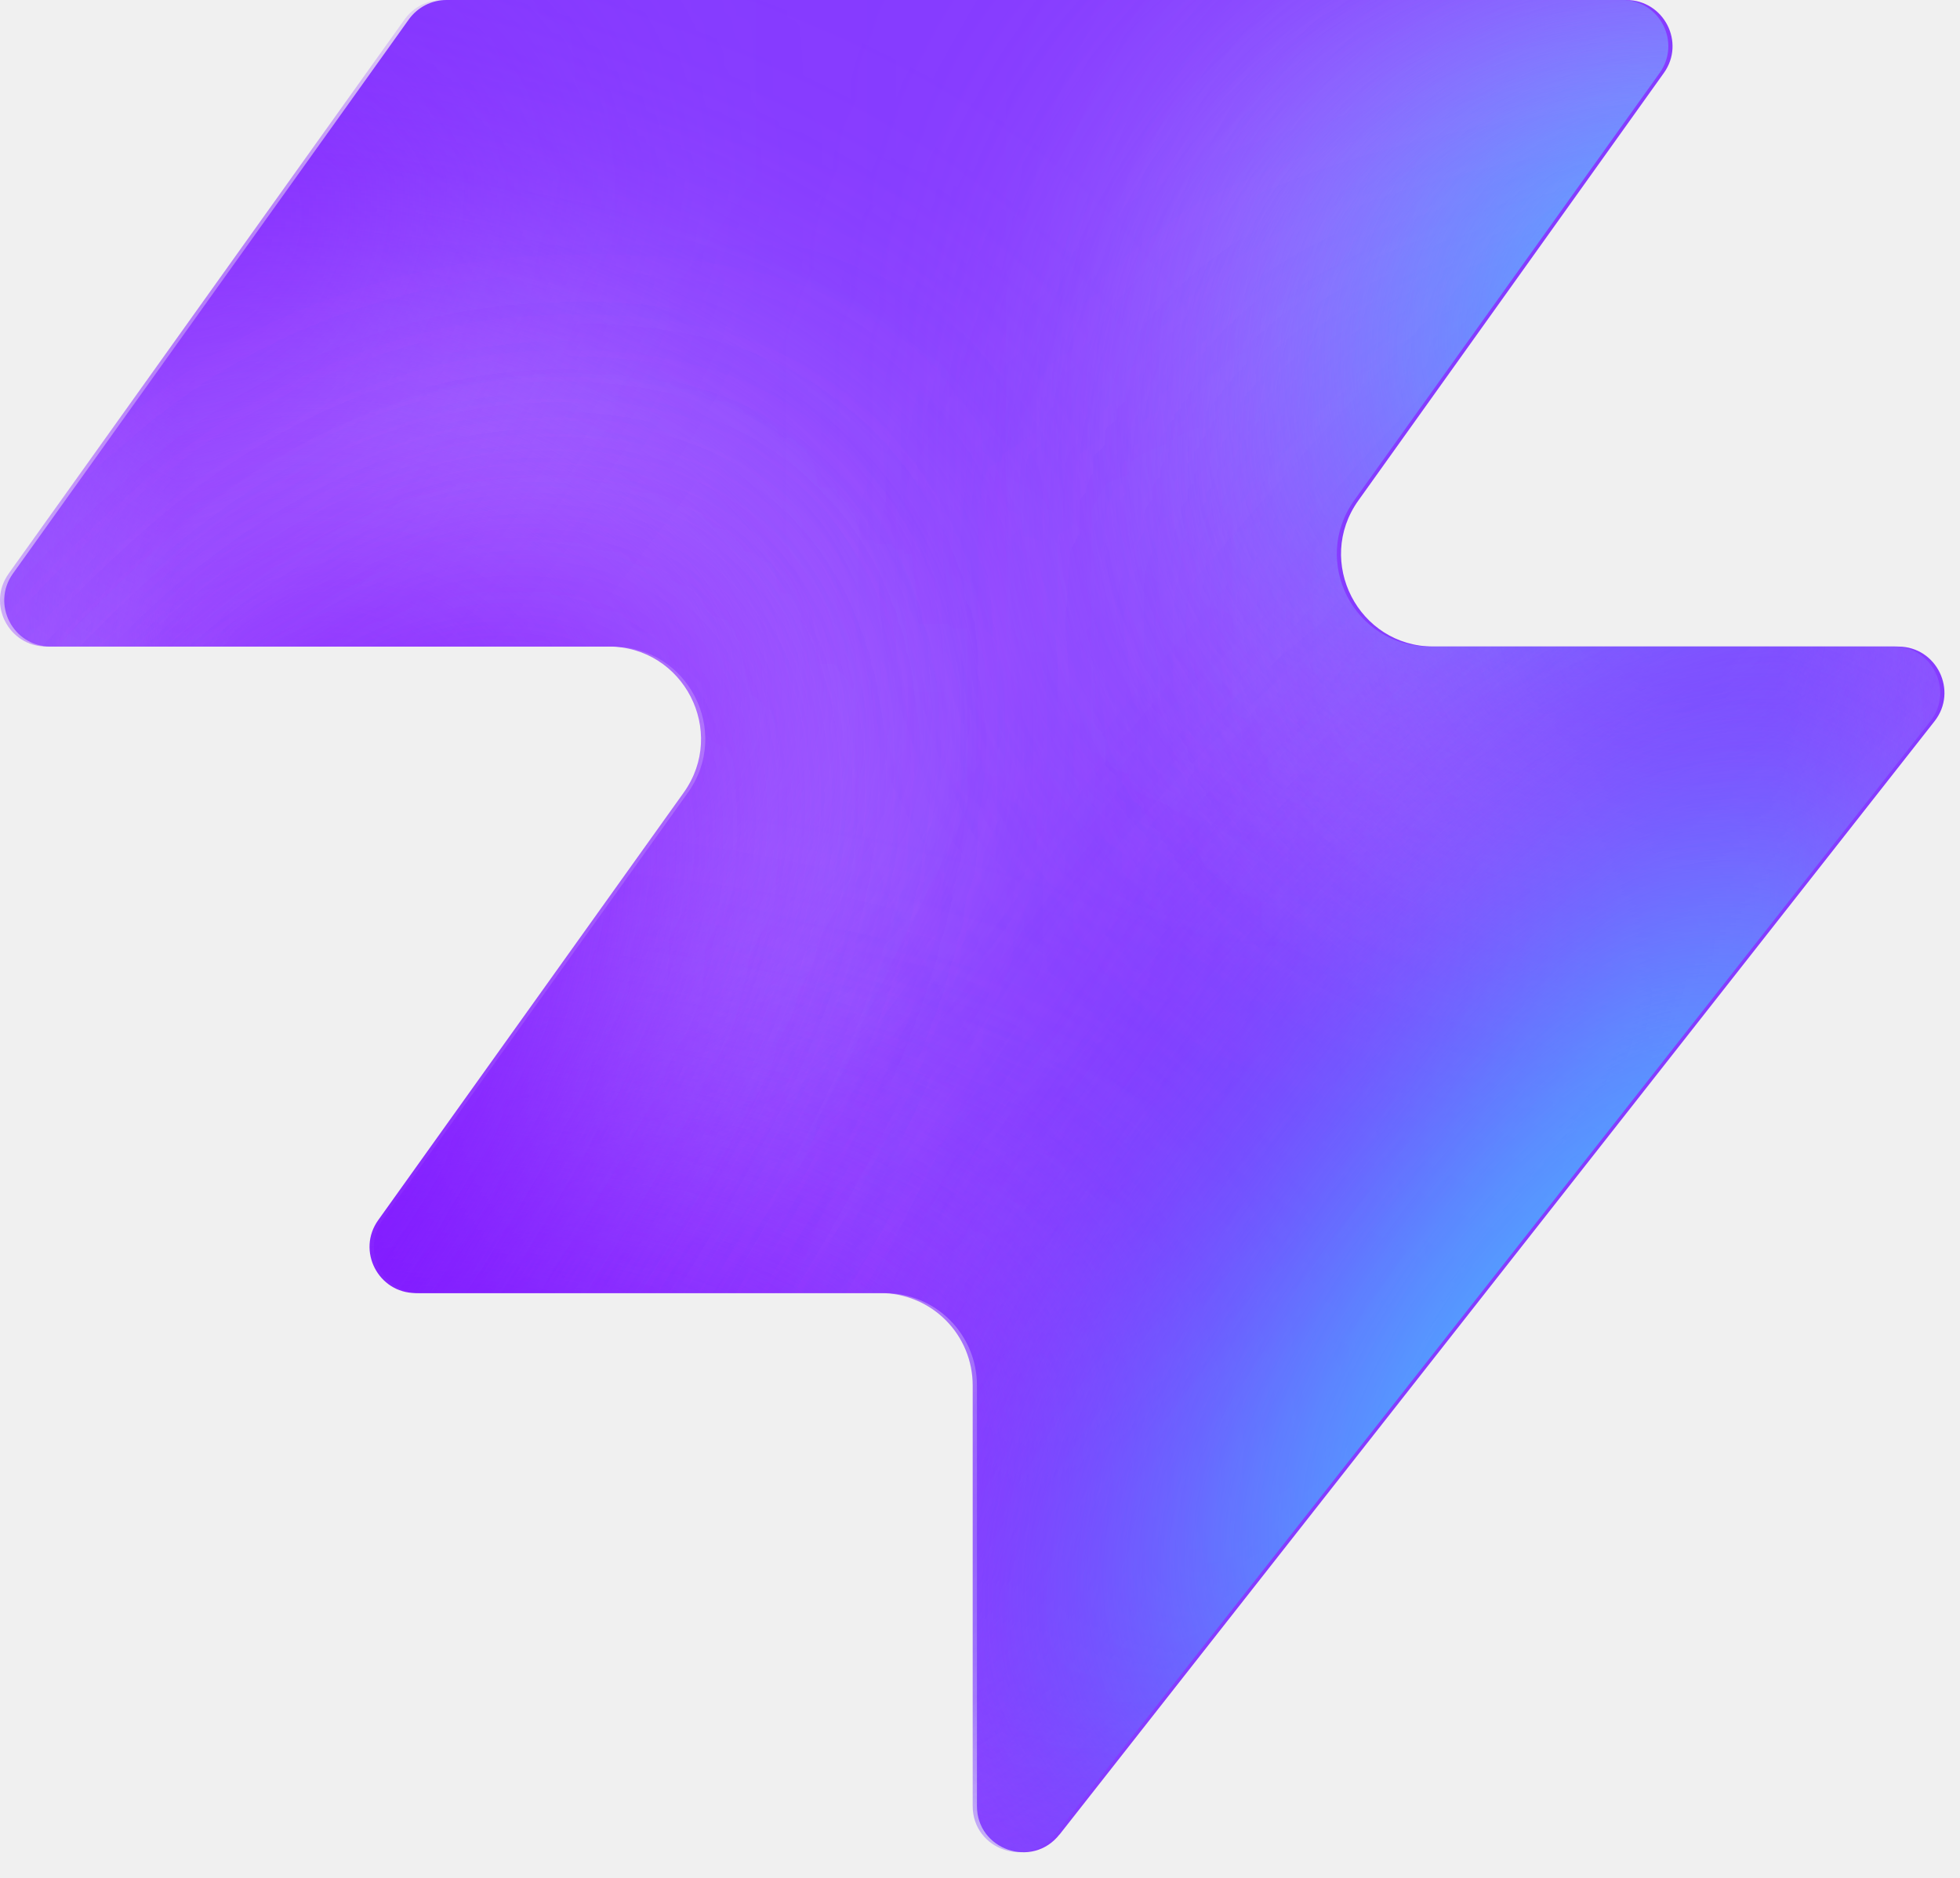
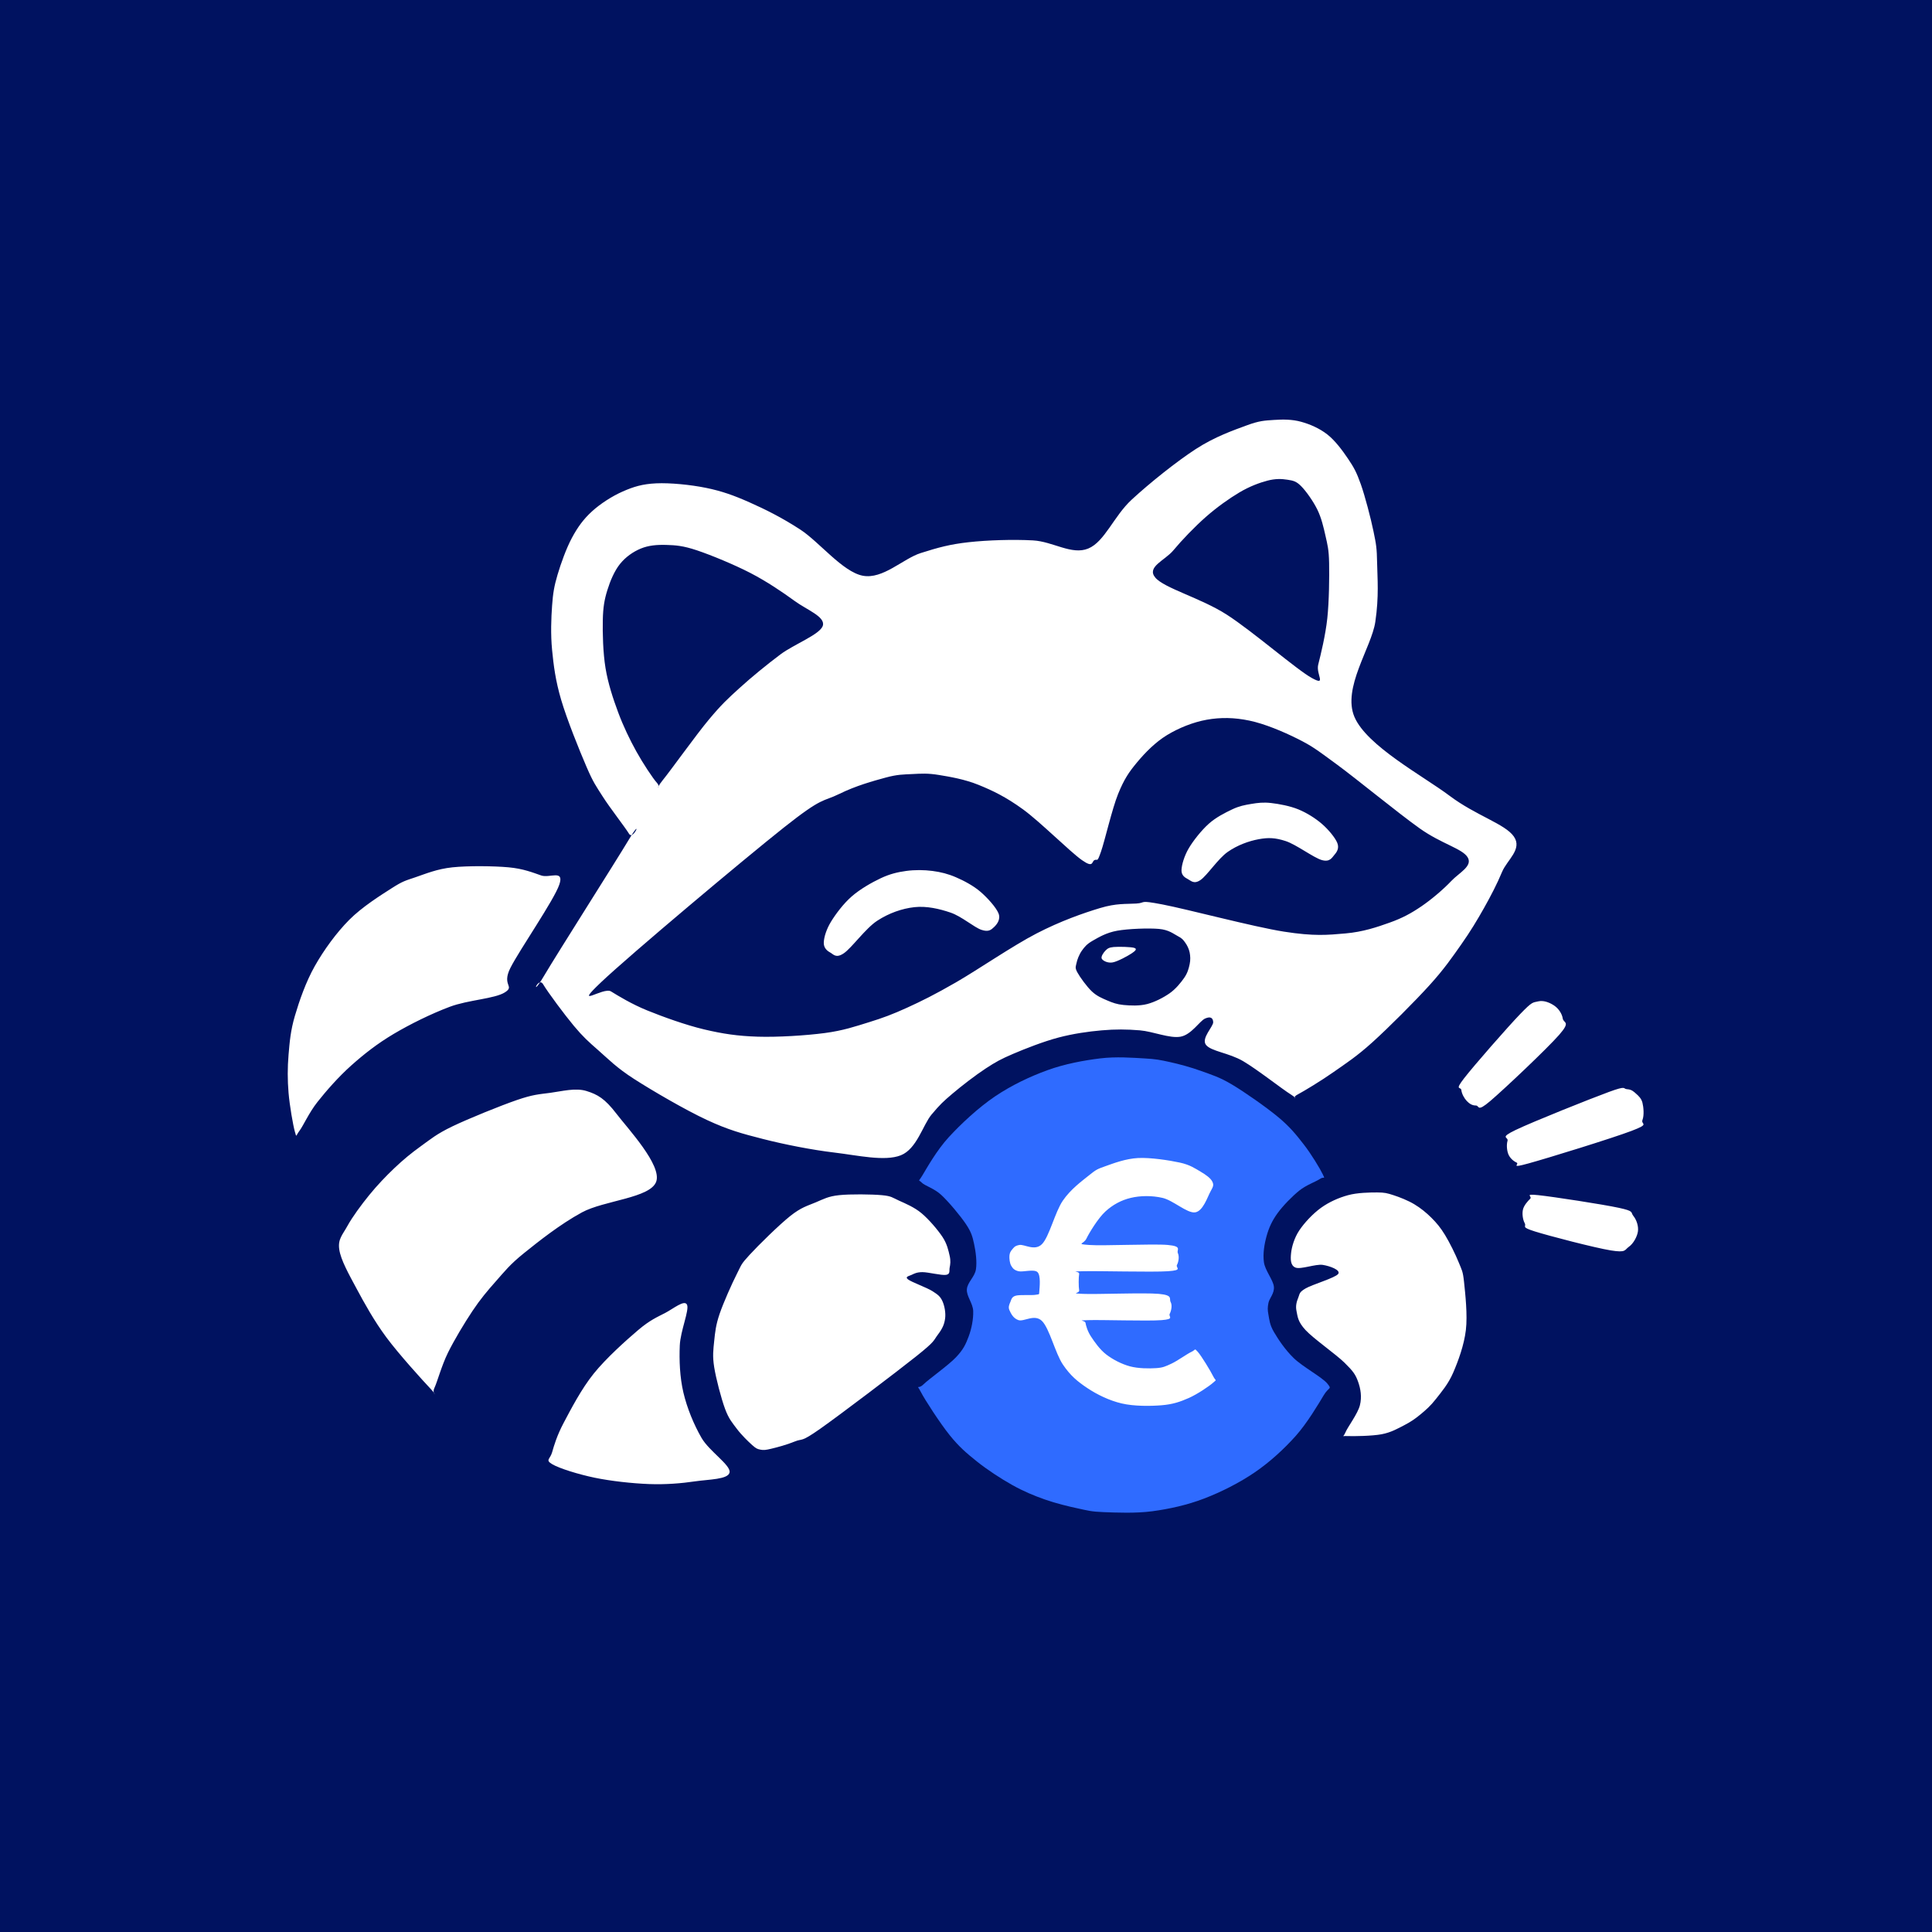
- <svg xmlns="http://www.w3.org/2000/svg" width="48" height="46" fill="none" viewBox="0 0 48 46">
-   <path fill="#863bff" d="M25.946 44.938c-.664.845-2.021.375-2.021-.698V33.937a2.26 2.26 0 0 0-2.262-2.262H10.287c-.92 0-1.456-1.04-.92-1.788l7.48-10.471c1.07-1.497 0-3.578-1.842-3.578H1.237c-.92 0-1.456-1.04-.92-1.788L10.013.474c.214-.297.556-.474.92-.474h28.894c.92 0 1.456 1.04.92 1.788l-7.48 10.471c-1.07 1.498 0 3.579 1.842 3.579h11.377c.943 0 1.473 1.088.89 1.83L25.947 44.94z" style="fill:#863bff;fill:color(display-p3 .525 .23 1);fill-opacity:1" />
-   <mask id="a" width="48" height="46" x="0" y="0" maskUnits="userSpaceOnUse" style="mask-type:alpha">
-     <path fill="#000" d="M25.842 44.938c-.664.844-2.021.375-2.021-.698V33.937a2.26 2.26 0 0 0-2.262-2.262H10.183c-.92 0-1.456-1.04-.92-1.788l7.48-10.471c1.07-1.498 0-3.579-1.842-3.579H1.133c-.92 0-1.456-1.04-.92-1.787L9.91.473c.214-.297.556-.474.92-.474h28.894c.92 0 1.456 1.04.92 1.788l-7.48 10.471c-1.07 1.498 0 3.578 1.842 3.578h11.377c.943 0 1.473 1.088.89 1.832L25.843 44.94z" style="fill:#000;fill-opacity:1" />
-   </mask>
-   <g mask="url(#a)">
-     <g filter="url(#b)">
-       <ellipse cx="5.508" cy="14.704" fill="#ede6ff" rx="5.508" ry="14.704" style="fill:#ede6ff;fill:color(display-p3 .927 .903 1);fill-opacity:1" transform="matrix(.00324 1 1 -.00324 -4.47 31.516)" />
-     </g>
-     <g filter="url(#c)">
-       <ellipse cx="10.399" cy="29.851" fill="#ede6ff" rx="10.399" ry="29.851" style="fill:#ede6ff;fill:color(display-p3 .927 .903 1);fill-opacity:1" transform="matrix(.00324 1 1 -.00324 -39.328 7.883)" />
-     </g>
-     <g filter="url(#d)">
-       <ellipse cx="5.508" cy="30.487" fill="#7e14ff" rx="5.508" ry="30.487" style="fill:#7e14ff;fill:color(display-p3 .492 .077 1);fill-opacity:1" transform="rotate(89.814 -25.913 -14.639)scale(1 -1)" />
-     </g>
-     <g filter="url(#e)">
-       <ellipse cx="5.508" cy="30.599" fill="#7e14ff" rx="5.508" ry="30.599" style="fill:#7e14ff;fill:color(display-p3 .492 .077 1);fill-opacity:1" transform="rotate(89.814 -32.644 -3.334)scale(1 -1)" />
-     </g>
-     <g filter="url(#f)">
-       <ellipse cx="5.508" cy="30.599" fill="#7e14ff" rx="5.508" ry="30.599" style="fill:#7e14ff;fill:color(display-p3 .492 .077 1);fill-opacity:1" transform="matrix(.00324 1 1 -.00324 -34.34 30.47)" />
-     </g>
-     <g filter="url(#g)">
-       <ellipse cx="14.072" cy="22.078" fill="#ede6ff" rx="14.072" ry="22.078" style="fill:#ede6ff;fill:color(display-p3 .927 .903 1);fill-opacity:1" transform="rotate(93.35 24.506 48.493)scale(-1 1)" />
-     </g>
-     <g filter="url(#h)">
-       <ellipse cx="3.47" cy="21.501" fill="#7e14ff" rx="3.47" ry="21.501" style="fill:#7e14ff;fill:color(display-p3 .492 .077 1);fill-opacity:1" transform="rotate(89.009 28.708 47.59)scale(-1 1)" />
-     </g>
-     <g filter="url(#i)">
-       <ellipse cx="3.47" cy="21.501" fill="#7e14ff" rx="3.47" ry="21.501" style="fill:#7e14ff;fill:color(display-p3 .492 .077 1);fill-opacity:1" transform="rotate(89.009 28.708 47.59)scale(-1 1)" />
-     </g>
-     <g filter="url(#j)">
-       <ellipse cx=".387" cy="8.972" fill="#7e14ff" rx="4.407" ry="29.108" style="fill:#7e14ff;fill:color(display-p3 .492 .077 1);fill-opacity:1" transform="rotate(39.51 .387 8.972)" />
-     </g>
-     <g filter="url(#k)">
-       <ellipse cx="47.523" cy="-6.092" fill="#7e14ff" rx="4.407" ry="29.108" style="fill:#7e14ff;fill:color(display-p3 .492 .077 1);fill-opacity:1" transform="rotate(37.892 47.523 -6.092)" />
-     </g>
-     <g filter="url(#l)">
-       <ellipse cx="41.412" cy="6.333" fill="#47bfff" rx="5.971" ry="9.665" style="fill:#47bfff;fill:color(display-p3 .28 .748 1);fill-opacity:1" transform="rotate(37.892 41.412 6.333)" />
-     </g>
-     <g filter="url(#m)">
-       <ellipse cx="-1.879" cy="38.332" fill="#7e14ff" rx="4.407" ry="29.108" style="fill:#7e14ff;fill:color(display-p3 .492 .077 1);fill-opacity:1" transform="rotate(37.892 -1.88 38.332)" />
-     </g>
-     <g filter="url(#n)">
-       <ellipse cx="-1.879" cy="38.332" fill="#7e14ff" rx="4.407" ry="29.108" style="fill:#7e14ff;fill:color(display-p3 .492 .077 1);fill-opacity:1" transform="rotate(37.892 -1.88 38.332)" />
-     </g>
-     <g filter="url(#o)">
-       <ellipse cx="35.651" cy="29.907" fill="#7e14ff" rx="4.407" ry="29.108" style="fill:#7e14ff;fill:color(display-p3 .492 .077 1);fill-opacity:1" transform="rotate(37.892 35.651 29.907)" />
-     </g>
-     <g filter="url(#p)">
-       <ellipse cx="38.418" cy="32.4" fill="#47bfff" rx="5.971" ry="15.297" style="fill:#47bfff;fill:color(display-p3 .28 .748 1);fill-opacity:1" transform="rotate(37.892 38.418 32.4)" />
-     </g>
+ <svg xmlns="http://www.w3.org/2000/svg" viewBox="0 0 1024 1024" width="1024" height="1024">
+   <rect width="1024" height="1024" fill="#001260" />
+   <g transform="translate(-88.5 -75.5) scale(0.48)">
+     <path d="M1399.0,1326.0C1381.2,1328.2 1360.3,1332.0 1341.0,1339.0C1321.7,1346.0 1301.2,1355.7 1283.0,1368.0C1264.8,1380.3 1245.3,1398.5 1232.0,1413.0C1218.7,1427.5 1208.0,1446.7 1203.0,1455.0C1198.0,1463.3 1198.5,1459.3 1202.0,1463.0C1205.5,1466.7 1215.8,1469.3 1224.0,1477.0C1232.2,1484.7 1245.0,1500.0 1251.0,1509.0C1257.0,1518.0 1258.2,1522.7 1260.0,1531.0C1261.8,1539.3 1263.3,1550.7 1262.0,1559.0C1260.7,1567.3 1252.5,1573.3 1252.0,1581.0C1251.5,1588.7 1258.7,1596.3 1259.0,1605.0C1259.3,1613.7 1257.2,1624.5 1254.0,1633.0C1250.8,1641.5 1248.3,1647.2 1240.0,1656.0C1231.7,1664.8 1210.5,1679.7 1204.0,1686.0C1197.5,1692.3 1196.2,1684.7 1201.0,1694.0C1205.8,1703.3 1222.7,1729.2 1233.0,1742.0C1243.3,1754.8 1251.5,1761.8 1263.0,1771.0C1274.5,1780.2 1289.5,1790.0 1302.0,1797.0C1314.5,1804.0 1325.8,1808.7 1338.0,1813.0C1350.2,1817.3 1364.2,1820.7 1375.0,1823.0C1385.8,1825.3 1389.3,1826.5 1403.0,1827.0C1416.7,1827.5 1438.5,1828.5 1457.0,1826.0C1475.5,1823.5 1495.2,1819.2 1514.0,1812.0C1532.8,1804.8 1553.2,1794.5 1570.0,1783.0C1586.8,1771.5 1602.3,1757.2 1615.0,1743.0C1627.7,1728.8 1640.2,1707.7 1646.0,1698.0C1651.8,1688.3 1655.5,1691.8 1650.0,1685.0C1644.5,1678.2 1622.8,1666.5 1613.0,1657.0C1603.2,1647.5 1595.7,1636.0 1591.0,1628.0C1586.3,1620.0 1586.0,1614.3 1585.0,1609.0C1584.0,1603.7 1584.0,1601.2 1585.0,1596.0C1586.0,1590.8 1591.8,1585.5 1591.0,1578.0C1590.2,1570.5 1581.3,1560.3 1580.0,1551.0C1578.7,1541.7 1580.5,1531.0 1583.0,1522.0C1585.5,1513.0 1589.0,1505.3 1595.0,1497.0C1601.0,1488.7 1611.2,1478.3 1619.0,1472.0C1626.8,1465.7 1637.7,1462.0 1642.0,1459.0C1646.3,1456.0 1648.0,1460.3 1645.0,1454.0C1642.0,1447.7 1632.2,1431.5 1624.0,1421.0C1615.8,1410.5 1609.2,1402.0 1596.0,1391.0C1582.8,1380.0 1559.2,1363.5 1545.0,1355.0C1530.8,1346.5 1522.5,1344.2 1511.0,1340.0C1499.5,1335.8 1486.5,1332.3 1476.0,1330.0C1465.5,1327.7 1460.8,1326.7 1448.0,1326.0C1435.2,1325.3 1416.8,1323.8 1399.0,1326.0Z" fill="#2f6bff" />
+     <path d="M943.0,1598.0C940.3,1592.0 928.0,1602.3 919.0,1607.0C910.0,1611.7 902.2,1614.8 889.0,1626.0C875.8,1637.2 853.7,1657.0 840.0,1674.0C826.3,1691.0 814.7,1713.5 807.0,1728.0C799.3,1742.5 796.2,1753.3 794.0,1761.0C791.8,1768.7 786.2,1769.3 794.0,1774.0C801.8,1778.7 823.2,1785.3 841.0,1789.0C858.8,1792.7 882.5,1795.3 901.0,1796.0C919.5,1796.7 937.2,1795.2 952.0,1793.0C966.8,1790.8 988.8,1791.0 990.0,1783.0C991.2,1775.0 967.5,1759.7 959.0,1745.0C950.5,1730.3 943.0,1712.0 939.0,1695.0C935.0,1678.0 934.3,1659.2 935.0,1643.0C935.7,1626.8 945.7,1604.0 943.0,1598.0Z M1866.0,1493.0C1865.0,1497.5 1865.8,1504.0 1868.0,1508.0C1870.2,1512.0 1863.2,1512.0 1879.0,1517.0C1894.8,1522.0 1945.7,1535.2 1963.0,1538.0C1980.3,1540.8 1978.0,1537.5 1983.0,1534.0C1988.0,1530.5 1992.2,1522.7 1993.0,1517.0C1993.8,1511.3 1991.5,1504.3 1988.0,1500.0C1984.5,1495.7 1989.5,1494.8 1972.0,1491.0C1954.5,1487.2 1899.3,1478.7 1883.0,1477.0C1866.7,1475.3 1876.8,1478.3 1874.0,1481.0C1871.2,1483.7 1867.0,1488.5 1866.0,1493.0Z M1202.0,1497.0C1194.0,1490.3 1184.3,1486.3 1177.0,1483.0C1169.7,1479.7 1169.0,1478.0 1158.0,1477.0C1147.0,1476.0 1123.2,1475.7 1111.0,1477.0C1098.8,1478.3 1094.0,1481.2 1085.0,1485.0C1076.0,1488.8 1069.2,1490.3 1057.0,1500.0C1044.8,1509.7 1021.8,1532.3 1012.0,1543.0C1002.2,1553.7 1003.5,1553.2 998.0,1564.0C992.5,1574.8 983.2,1595.7 979.0,1608.0C974.8,1620.3 974.0,1628.2 973.0,1638.0C972.0,1647.8 971.0,1654.5 973.0,1667.0C975.0,1679.5 980.8,1701.7 985.0,1713.0C989.2,1724.3 993.0,1728.3 998.0,1735.0C1003.0,1741.7 1010.7,1749.2 1015.0,1753.0C1019.3,1756.8 1020.5,1757.3 1024.0,1758.0C1027.5,1758.7 1029.7,1758.5 1036.0,1757.0C1042.3,1755.5 1053.0,1752.7 1062.0,1749.0C1071.0,1745.3 1067.7,1750.7 1090.0,1735.0C1112.3,1719.3 1174.3,1672.3 1196.0,1655.0C1217.7,1637.7 1214.7,1638.0 1220.0,1631.0C1225.3,1624.0 1227.2,1619.2 1228.0,1613.0C1228.8,1606.8 1227.3,1599.0 1225.0,1594.0C1222.7,1589.0 1220.3,1587.0 1214.0,1583.0C1207.7,1579.0 1190.8,1573.0 1187.0,1570.0C1183.2,1567.0 1188.3,1566.3 1191.0,1565.0C1193.7,1563.7 1196.7,1562.0 1203.0,1562.0C1209.3,1562.0 1224.0,1565.8 1229.0,1565.0C1234.0,1564.2 1232.3,1560.5 1233.0,1557.0C1233.7,1553.5 1234.3,1549.7 1233.0,1544.0C1231.7,1538.3 1230.2,1530.8 1225.0,1523.0C1219.8,1515.2 1210.0,1503.7 1202.0,1497.0Z M1705.0,1474.0C1696.7,1474.0 1683.3,1474.2 1673.0,1477.0C1662.7,1479.8 1652.0,1484.5 1643.0,1491.0C1634.0,1497.5 1624.5,1507.7 1619.0,1516.0C1613.5,1524.3 1610.7,1534.2 1610.0,1541.0C1609.3,1547.8 1609.2,1554.8 1615.0,1557.0C1620.8,1559.2 1637.2,1552.8 1645.0,1554.0C1652.8,1555.2 1665.2,1559.7 1662.0,1564.0C1658.8,1568.3 1633.3,1575.7 1626.0,1580.0C1618.7,1584.3 1619.7,1585.8 1618.0,1590.0C1616.3,1594.2 1614.7,1599.0 1616.0,1605.0C1617.3,1611.0 1617.2,1616.5 1626.0,1626.0C1634.8,1635.5 1659.3,1652.5 1669.0,1662.0C1678.7,1671.5 1681.2,1675.2 1684.0,1683.0C1686.8,1690.8 1688.3,1699.7 1686.0,1709.0C1683.7,1718.3 1672.3,1733.3 1670.0,1739.0C1667.7,1744.7 1665.3,1742.7 1672.0,1743.0C1678.7,1743.3 1699.5,1743.0 1710.0,1741.0C1720.5,1739.0 1727.8,1734.7 1735.0,1731.0C1742.2,1727.3 1747.2,1723.8 1753.0,1719.0C1758.8,1714.2 1764.0,1709.7 1770.0,1702.0C1776.0,1694.3 1783.5,1685.7 1789.0,1673.0C1794.5,1660.3 1801.0,1642.7 1803.0,1626.0C1805.0,1609.3 1802.3,1585.5 1801.0,1573.0C1799.7,1560.5 1798.5,1559.7 1795.0,1551.0C1791.5,1542.3 1785.0,1529.2 1780.0,1521.0C1775.0,1512.8 1770.7,1507.7 1765.0,1502.0C1759.3,1496.3 1753.0,1491.2 1746.0,1487.0C1739.0,1482.8 1729.8,1479.2 1723.0,1477.0C1716.2,1474.8 1713.3,1474.0 1705.0,1474.0Z M1441.0,1436.0C1427.3,1436.7 1414.0,1441.8 1405.0,1445.0C1396.0,1448.2 1394.8,1448.7 1387.0,1455.0C1379.2,1461.3 1366.7,1470.3 1358.0,1483.0C1349.3,1495.7 1343.0,1522.8 1335.0,1531.0C1327.0,1539.2 1315.5,1531.0 1310.0,1532.0C1304.5,1533.0 1303.8,1535.0 1302.0,1537.0C1300.2,1539.0 1299.2,1541.0 1299.0,1544.0C1298.8,1547.0 1299.3,1552.2 1301.0,1555.0C1302.7,1557.8 1304.2,1559.8 1309.0,1561.0C1313.8,1562.2 1326.2,1558.3 1330.0,1562.0C1333.8,1565.7 1332.3,1578.8 1332.0,1583.0C1331.7,1587.2 1332.3,1586.2 1328.0,1587.0C1323.7,1587.8 1310.7,1586.7 1306.0,1588.0C1301.3,1589.3 1301.2,1592.3 1300.0,1595.0C1298.8,1597.7 1297.5,1600.7 1299.0,1604.0C1300.5,1607.3 1303.0,1613.0 1309.0,1615.0C1315.0,1617.0 1326.8,1607.8 1335.0,1616.0C1343.2,1624.2 1349.7,1651.7 1358.0,1664.0C1366.3,1676.3 1374.2,1682.8 1385.0,1690.0C1395.8,1697.2 1409.3,1703.8 1423.0,1707.0C1436.7,1710.2 1454.7,1710.0 1467.0,1709.0C1479.3,1708.0 1487.5,1705.2 1497.0,1701.0C1506.5,1696.8 1519.5,1688.0 1524.0,1684.0C1528.5,1680.0 1526.8,1682.7 1524.0,1677.0C1521.2,1671.3 1511.0,1654.5 1507.0,1650.0C1503.0,1645.5 1504.8,1647.8 1500.0,1650.0C1495.2,1652.2 1484.5,1660.0 1478.0,1663.0C1471.5,1666.0 1468.7,1667.5 1461.0,1668.0C1453.3,1668.5 1441.2,1668.5 1432.0,1666.0C1422.8,1663.5 1413.2,1658.5 1406.0,1653.0C1398.8,1647.5 1392.8,1638.8 1389.0,1633.0C1385.2,1627.2 1383.5,1621.0 1383.0,1618.0C1382.5,1615.0 1372.0,1615.5 1386.0,1615.0C1400.0,1614.5 1452.0,1616.2 1467.0,1615.0C1482.0,1613.8 1474.3,1611.3 1476.0,1608.0C1477.7,1604.7 1479.0,1598.7 1477.0,1595.0C1475.0,1591.3 1480.2,1587.5 1464.0,1586.0C1447.8,1584.5 1394.7,1586.7 1380.0,1586.0C1365.3,1585.3 1376.7,1585.7 1376.0,1582.0C1375.3,1578.3 1375.3,1567.5 1376.0,1564.0C1376.7,1560.5 1363.7,1561.5 1380.0,1561.0C1396.3,1560.5 1456.7,1562.2 1474.0,1561.0C1491.3,1559.8 1482.2,1557.3 1484.0,1554.0C1485.8,1550.7 1486.7,1544.7 1485.0,1541.0C1483.3,1537.3 1490.3,1533.5 1474.0,1532.0C1457.7,1530.5 1402.0,1533.2 1387.0,1532.0C1372.0,1530.8 1381.0,1531.2 1384.0,1525.0C1387.0,1518.8 1396.8,1502.5 1405.0,1495.0C1413.2,1487.5 1422.5,1482.5 1433.0,1480.0C1443.5,1477.5 1456.2,1477.3 1468.0,1480.0C1479.8,1482.7 1495.2,1497.2 1504.0,1496.0C1512.8,1494.8 1517.8,1478.7 1521.0,1473.0C1524.2,1467.3 1524.8,1465.7 1523.0,1462.0C1521.2,1458.3 1516.0,1454.5 1510.0,1451.0C1504.0,1447.5 1498.5,1443.5 1487.0,1441.0C1475.5,1438.5 1454.7,1435.3 1441.0,1436.0Z M832.0,1362.0C819.8,1358.2 804.8,1362.3 792.0,1364.0C779.2,1365.7 773.0,1365.8 755.0,1372.0C737.0,1378.2 701.7,1392.5 684.0,1401.0C666.3,1409.5 659.7,1415.3 649.0,1423.0C638.3,1430.7 629.5,1438.0 620.0,1447.0C610.5,1456.0 600.7,1466.3 592.0,1477.0C583.3,1487.7 573.5,1501.0 568.0,1511.0C562.5,1521.0 557.3,1525.5 559.0,1537.0C560.7,1548.5 569.3,1563.8 578.0,1580.0C586.7,1596.2 597.3,1615.5 611.0,1634.0C624.7,1652.5 651.2,1681.7 660.0,1691.0C668.8,1700.3 660.8,1696.7 664.0,1690.0C667.2,1683.3 672.0,1665.2 679.0,1651.0C686.0,1636.8 697.2,1618.2 706.0,1605.0C714.8,1591.8 722.5,1582.7 732.0,1572.0C741.5,1561.3 747.2,1553.7 763.0,1541.0C778.8,1528.3 802.7,1509.2 827.0,1496.0C851.3,1482.8 902.7,1480.2 909.0,1462.0C915.3,1443.8 877.8,1403.7 865.0,1387.0C852.2,1370.3 844.2,1365.8 832.0,1362.0Z M1998.0,1375.0C1996.8,1370.2 1993.8,1367.5 1991.0,1365.0C1988.2,1362.5 1986.0,1360.3 1981.0,1360.0C1976.0,1359.7 1981.5,1355.5 1961.0,1363.0C1940.5,1370.5 1876.7,1396.0 1858.0,1405.0C1839.3,1414.0 1850.3,1412.5 1849.0,1417.0C1847.7,1421.5 1848.3,1428.0 1850.0,1432.0C1851.7,1436.0 1855.3,1439.3 1859.0,1441.0C1862.7,1442.7 1850.8,1447.8 1872.0,1442.0C1893.2,1436.2 1965.0,1414.0 1986.0,1406.0C2007.0,1398.0 1996.0,1399.2 1998.0,1394.0C2000.0,1388.8 1999.2,1379.8 1998.0,1375.0Z M1901.0,1268.0C1896.5,1264.8 1889.3,1261.5 1883.0,1263.0C1876.7,1264.5 1876.7,1262.8 1863.0,1277.0C1849.3,1291.2 1811.8,1334.0 1801.0,1348.0C1790.2,1362.0 1797.5,1356.8 1798.0,1361.0C1798.5,1365.2 1801.3,1370.2 1804.0,1373.0C1806.7,1375.8 1809.7,1378.0 1814.0,1378.0C1818.3,1378.0 1814.7,1386.0 1830.0,1373.0C1845.3,1360.0 1892.7,1315.2 1906.0,1300.0C1919.3,1284.8 1910.8,1287.3 1910.0,1282.0C1909.2,1276.7 1905.5,1271.2 1901.0,1268.0Z M1437.0,1204.0C1433.7,1202.8 1419.3,1202.5 1414.0,1203.0C1408.7,1203.5 1407.2,1204.8 1405.0,1207.0C1402.8,1209.2 1399.7,1213.8 1401.0,1216.0C1402.3,1218.2 1407.5,1221.0 1413.0,1220.0C1418.5,1219.0 1430.0,1212.7 1434.0,1210.0C1438.0,1207.3 1440.3,1205.2 1437.0,1204.0Z M1287.0,1166.0C1284.5,1159.5 1274.8,1148.7 1267.0,1142.0C1259.2,1135.3 1248.8,1129.8 1240.0,1126.0C1231.2,1122.2 1223.2,1120.2 1214.0,1119.0C1204.8,1117.8 1194.5,1117.7 1185.0,1119.0C1175.5,1120.3 1167.0,1122.3 1157.0,1127.0C1147.0,1131.7 1134.2,1139.0 1125.0,1147.0C1115.8,1155.0 1107.2,1166.5 1102.0,1175.0C1096.8,1183.5 1094.2,1192.3 1094.0,1198.0C1093.8,1203.7 1097.3,1207.0 1101.0,1209.0C1104.7,1211.0 1107.3,1215.8 1116.0,1210.0C1124.7,1204.2 1140.0,1182.5 1153.0,1174.0C1166.0,1165.5 1180.5,1160.5 1194.0,1159.0C1207.5,1157.5 1221.7,1160.8 1234.0,1165.0C1246.3,1169.2 1260.0,1181.3 1268.0,1184.0C1276.0,1186.7 1278.8,1184.0 1282.0,1181.0C1285.2,1178.0 1289.5,1172.5 1287.0,1166.0Z M802.0,1134.0C807.7,1117.0 791.3,1127.2 782.0,1124.0C772.7,1120.8 762.3,1116.5 746.0,1115.0C729.7,1113.5 701.2,1113.2 684.0,1115.0C666.8,1116.8 654.2,1122.2 643.0,1126.0C631.8,1129.8 629.2,1130.2 617.0,1138.0C604.8,1145.8 584.2,1158.7 570.0,1173.0C555.8,1187.3 542.0,1206.3 532.0,1224.0C522.0,1241.7 514.8,1262.7 510.0,1279.0C505.2,1295.3 504.2,1307.8 503.0,1322.0C501.8,1336.2 501.8,1349.8 503.0,1364.0C504.2,1378.2 508.0,1400.0 510.0,1407.0C512.0,1414.0 510.8,1411.5 515.0,1406.0C519.2,1400.5 525.5,1386.0 535.0,1374.0C544.5,1362.0 558.0,1346.5 572.0,1334.0C586.0,1321.5 600.8,1309.8 619.0,1299.0C637.2,1288.2 660.5,1276.7 681.0,1269.0C701.5,1261.3 730.8,1260.2 742.0,1253.0C753.2,1245.8 738.0,1245.8 748.0,1226.0C758.0,1206.2 796.3,1151.0 802.0,1134.0Z M1661.0,1088.0C1658.7,1082.3 1651.2,1073.2 1644.0,1067.0C1636.8,1060.8 1627.3,1054.8 1618.0,1051.0C1608.7,1047.2 1596.7,1045.0 1588.0,1044.0C1579.3,1043.0 1573.2,1043.8 1566.0,1045.0C1558.8,1046.2 1552.8,1047.3 1545.0,1051.0C1537.2,1054.7 1527.0,1059.8 1519.0,1067.0C1511.0,1074.2 1502.0,1085.5 1497.0,1094.0C1492.0,1102.5 1489.2,1112.3 1489.0,1118.0C1488.8,1123.7 1492.5,1126.2 1496.0,1128.0C1499.5,1129.8 1502.7,1134.0 1510.0,1129.0C1517.3,1124.0 1529.3,1105.5 1540.0,1098.0C1550.7,1090.5 1563.3,1086.0 1574.0,1084.0C1584.7,1082.0 1592.3,1082.2 1604.0,1086.0C1615.7,1089.8 1635.0,1104.5 1644.0,1107.0C1653.0,1109.5 1655.2,1104.2 1658.0,1101.0C1660.8,1097.8 1663.3,1093.7 1661.0,1088.0Z M1856.0,1081.0C1846.3,1067.0 1814.3,1058.0 1785.0,1036.0C1755.7,1014.0 1693.7,981.0 1680.0,949.0C1666.3,917.0 1698.8,872.3 1703.0,844.0C1707.2,815.7 1705.3,795.7 1705.0,779.0C1704.7,762.3 1704.0,758.5 1701.0,744.0C1698.0,729.5 1691.7,705.3 1687.0,692.0C1682.3,678.7 1679.2,673.2 1673.0,664.0C1666.8,654.8 1658.7,643.8 1650.0,637.0C1641.3,630.2 1630.8,625.7 1621.0,623.0C1611.2,620.3 1601.0,620.3 1591.0,621.0C1581.0,621.7 1575.3,621.7 1561.0,627.0C1546.7,632.3 1526.2,639.3 1505.0,653.0C1483.8,666.7 1453.8,690.7 1434.0,709.0C1414.2,727.3 1404.2,755.5 1386.0,763.0C1367.8,770.5 1347.0,755.2 1325.0,754.0C1303.0,752.8 1274.7,753.7 1254.0,756.0C1233.3,758.3 1220.5,761.8 1201.0,768.0C1181.5,774.2 1159.2,797.3 1137.0,793.0C1114.8,788.7 1088.8,755.5 1068.0,742.0C1047.2,728.5 1029.3,719.7 1012.0,712.0C994.7,704.3 981.2,699.5 964.0,696.0C946.8,692.5 924.3,690.3 909.0,691.0C893.7,691.7 883.8,694.8 872.0,700.0C860.2,705.2 847.3,713.5 838.0,722.0C828.7,730.5 822.3,739.3 816.0,751.0C809.7,762.7 803.7,779.5 800.0,792.0C796.3,804.5 795.0,812.2 794.0,826.0C793.0,839.8 792.3,857.7 794.0,875.0C795.7,892.3 797.7,908.5 804.0,930.0C810.3,951.5 824.3,986.2 832.0,1004.0C839.7,1021.8 842.2,1024.7 850.0,1037.0C857.8,1049.3 874.2,1070.2 879.0,1078.0C883.8,1085.8 894.7,1057.8 879.0,1084.0C863.3,1110.2 800.8,1208.3 785.0,1235.0C769.2,1261.7 778.5,1234.8 784.0,1244.0C789.5,1253.2 807.8,1277.8 818.0,1290.0C828.2,1302.2 833.8,1307.2 845.0,1317.0C856.2,1326.8 865.0,1336.2 885.0,1349.0C905.0,1361.8 941.3,1383.0 965.0,1394.0C988.7,1405.0 1003.5,1409.0 1027.0,1415.0C1050.5,1421.0 1080.7,1427.0 1106.0,1430.0C1131.3,1433.0 1161.2,1440.0 1179.0,1433.0C1196.8,1426.0 1203.5,1399.3 1213.0,1388.0C1222.5,1376.7 1226.0,1373.5 1236.0,1365.0C1246.0,1356.5 1261.8,1344.3 1273.0,1337.0C1284.2,1329.7 1289.7,1326.7 1303.0,1321.0C1316.3,1315.3 1336.7,1307.3 1353.0,1303.0C1369.3,1298.7 1386.0,1296.3 1401.0,1295.0C1416.0,1293.7 1428.5,1293.8 1443.0,1295.0C1457.5,1296.2 1476.0,1304.2 1488.0,1302.0C1500.0,1299.8 1509.0,1284.7 1515.0,1282.0C1521.0,1279.3 1523.8,1281.2 1524.0,1286.0C1524.2,1290.8 1510.5,1303.8 1516.0,1311.0C1521.5,1318.2 1541.3,1319.8 1557.0,1329.0C1572.7,1338.2 1600.0,1359.8 1610.0,1366.0C1620.0,1372.2 1609.2,1370.2 1617.0,1366.0C1624.8,1361.8 1643.2,1350.7 1657.0,1341.0C1670.8,1331.3 1682.3,1324.0 1700.0,1308.0C1717.7,1292.0 1746.7,1263.0 1763.0,1245.0C1779.3,1227.0 1788.0,1214.2 1798.0,1200.0C1808.0,1185.8 1815.5,1173.3 1823.0,1160.0C1830.5,1146.7 1837.5,1133.2 1843.0,1120.0C1848.5,1106.8 1865.7,1095.0 1856.0,1081.0Z M1493.0,1198.0C1495.2,1201.0 1497.2,1205.0 1498.0,1209.0C1498.8,1213.0 1499.0,1217.3 1498.0,1222.0C1497.0,1226.7 1495.7,1231.7 1492.0,1237.0C1488.3,1242.3 1482.8,1249.2 1476.0,1254.0C1469.2,1258.8 1459.5,1263.8 1451.0,1266.0C1442.5,1268.2 1432.3,1267.7 1425.0,1267.0C1417.7,1266.3 1412.8,1264.5 1407.0,1262.0C1401.2,1259.5 1395.5,1257.2 1390.0,1252.0C1384.5,1246.8 1376.8,1236.2 1374.0,1231.0C1371.2,1225.8 1372.2,1225.0 1373.0,1221.0C1373.8,1217.0 1376.0,1211.2 1379.0,1207.0C1382.0,1202.8 1384.5,1199.7 1391.0,1196.0C1397.5,1192.3 1405.8,1187.2 1418.0,1185.0C1430.2,1182.8 1452.8,1182.0 1464.0,1183.0C1475.2,1184.0 1480.2,1188.5 1485.0,1191.0C1489.8,1193.5 1490.8,1195.0 1493.0,1198.0Z M1805.0,1104.0C1810.8,1113.7 1795.5,1121.0 1787.0,1130.0C1778.5,1139.0 1765.3,1150.3 1754.0,1158.0C1742.7,1165.7 1733.0,1171.0 1719.0,1176.0C1705.0,1181.0 1689.5,1186.3 1670.0,1188.0C1650.5,1189.7 1635.7,1191.3 1602.0,1186.0C1568.3,1180.7 1495.2,1161.2 1468.0,1156.0C1440.8,1150.8 1450.5,1154.3 1439.0,1155.0C1427.5,1155.7 1417.3,1154.5 1399.0,1160.0C1380.7,1165.5 1355.5,1174.3 1329.0,1188.0C1302.5,1201.7 1263.8,1228.3 1240.0,1242.0C1216.2,1255.7 1202.0,1262.7 1186.0,1270.0C1170.0,1277.3 1159.2,1281.3 1144.0,1286.0C1128.8,1290.7 1115.5,1295.3 1095.0,1298.0C1074.5,1300.7 1043.2,1302.7 1021.0,1302.0C998.8,1301.3 982.3,1298.8 962.0,1294.0C941.7,1289.2 916.2,1280.0 899.0,1273.0C881.8,1266.0 867.5,1257.2 859.0,1252.0C850.5,1246.8 816.2,1272.2 848.0,1242.0C879.8,1211.8 1006.2,1105.7 1050.0,1071.0C1093.8,1036.3 1092.3,1043.2 1111.0,1034.0C1129.7,1024.8 1148.5,1019.7 1162.0,1016.0C1175.5,1012.3 1182.2,1012.5 1192.0,1012.0C1201.8,1011.5 1208.8,1011.0 1221.0,1013.0C1233.2,1015.0 1249.5,1017.7 1265.0,1024.0C1280.5,1030.3 1295.0,1037.2 1314.0,1051.0C1333.0,1064.8 1365.8,1097.7 1379.0,1107.0C1392.2,1116.3 1389.5,1108.5 1393.0,1107.0C1396.5,1105.5 1395.7,1110.2 1400.0,1098.0C1404.3,1085.8 1412.3,1050.5 1419.0,1034.0C1425.7,1017.5 1431.0,1009.8 1440.0,999.0C1449.0,988.2 1460.2,976.8 1473.0,969.0C1485.8,961.2 1501.8,954.7 1517.0,952.0C1532.2,949.3 1547.3,949.5 1564.0,953.0C1580.7,956.5 1601.0,965.0 1617.0,973.0C1633.0,981.0 1637.5,984.5 1660.0,1001.0C1682.5,1017.5 1727.8,1054.8 1752.0,1072.0C1776.2,1089.2 1799.2,1094.3 1805.0,1104.0Z M920.0,759.0C930.3,759.3 938.5,759.8 954.0,765.0C969.5,770.2 995.0,780.7 1013.0,790.0C1031.0,799.3 1048.7,811.3 1062.0,821.0C1075.3,830.7 1095.7,838.2 1093.0,848.0C1090.3,857.8 1061.3,868.5 1046.0,880.0C1030.7,891.5 1014.2,905.0 1001.0,917.0C987.8,929.0 981.2,935.0 967.0,952.0C952.8,969.0 925.5,1007.3 916.0,1019.0C906.5,1030.7 914.8,1027.3 910.0,1022.0C905.2,1016.7 894.2,1000.0 887.0,987.0C879.8,974.0 872.7,959.3 867.0,944.0C861.3,928.7 855.8,912.0 853.0,895.0C850.2,878.0 849.7,856.3 850.0,842.0C850.3,827.7 851.8,819.3 855.0,809.0C858.2,798.7 862.8,787.7 869.0,780.0C875.2,772.3 883.5,766.5 892.0,763.0C900.5,759.5 909.7,758.7 920.0,759.0Z M1584.0,688.0C1592.8,685.7 1599.8,686.0 1606.0,687.0C1612.2,688.0 1615.5,688.5 1621.0,694.0C1626.5,699.5 1634.5,710.8 1639.0,720.0C1643.5,729.2 1645.8,739.2 1648.0,749.0C1650.2,758.8 1651.7,763.8 1652.0,779.0C1652.3,794.2 1652.0,821.3 1650.0,840.0C1648.0,858.7 1642.8,880.0 1640.0,891.0C1637.2,902.0 1649.8,915.2 1633.0,906.0C1616.2,896.8 1567.8,854.5 1539.0,836.0C1510.2,817.5 1469.8,806.8 1460.0,795.0C1450.2,783.2 1470.7,776.2 1480.0,765.0C1489.3,753.8 1503.8,738.7 1516.0,728.0C1528.2,717.3 1541.7,707.7 1553.0,701.0C1564.3,694.3 1575.2,690.3 1584.0,688.0Z" fill="#ffffff" fill-rule="evenodd" />
  </g>
-   <defs>
-     <filter id="b" width="60.045" height="41.654" x="-19.77" y="16.149" color-interpolation-filters="sRGB" filterUnits="userSpaceOnUse">
-       <feFlood flood-opacity="0" result="BackgroundImageFix" />
-       <feBlend in="SourceGraphic" in2="BackgroundImageFix" result="shape" />
-       <feGaussianBlur result="effect1_foregroundBlur_2002_17158" stdDeviation="7.659" />
-     </filter>
-     <filter id="c" width="90.34" height="51.437" x="-54.613" y="-7.533" color-interpolation-filters="sRGB" filterUnits="userSpaceOnUse">
-       <feFlood flood-opacity="0" result="BackgroundImageFix" />
-       <feBlend in="SourceGraphic" in2="BackgroundImageFix" result="shape" />
-       <feGaussianBlur result="effect1_foregroundBlur_2002_17158" stdDeviation="7.659" />
-     </filter>
-     <filter id="d" width="79.355" height="29.4" x="-49.64" y="2.03" color-interpolation-filters="sRGB" filterUnits="userSpaceOnUse">
-       <feFlood flood-opacity="0" result="BackgroundImageFix" />
-       <feBlend in="SourceGraphic" in2="BackgroundImageFix" result="shape" />
-       <feGaussianBlur result="effect1_foregroundBlur_2002_17158" stdDeviation="4.596" />
-     </filter>
-     <filter id="e" width="79.579" height="29.4" x="-45.045" y="20.029" color-interpolation-filters="sRGB" filterUnits="userSpaceOnUse">
-       <feFlood flood-opacity="0" result="BackgroundImageFix" />
-       <feBlend in="SourceGraphic" in2="BackgroundImageFix" result="shape" />
-       <feGaussianBlur result="effect1_foregroundBlur_2002_17158" stdDeviation="4.596" />
-     </filter>
-     <filter id="f" width="79.579" height="29.4" x="-43.513" y="21.178" color-interpolation-filters="sRGB" filterUnits="userSpaceOnUse">
-       <feFlood flood-opacity="0" result="BackgroundImageFix" />
-       <feBlend in="SourceGraphic" in2="BackgroundImageFix" result="shape" />
-       <feGaussianBlur result="effect1_foregroundBlur_2002_17158" stdDeviation="4.596" />
-     </filter>
-     <filter id="g" width="74.749" height="58.852" x="15.756" y="-17.901" color-interpolation-filters="sRGB" filterUnits="userSpaceOnUse">
-       <feFlood flood-opacity="0" result="BackgroundImageFix" />
-       <feBlend in="SourceGraphic" in2="BackgroundImageFix" result="shape" />
-       <feGaussianBlur result="effect1_foregroundBlur_2002_17158" stdDeviation="7.659" />
-     </filter>
-     <filter id="h" width="61.377" height="25.362" x="23.548" y="2.284" color-interpolation-filters="sRGB" filterUnits="userSpaceOnUse">
-       <feFlood flood-opacity="0" result="BackgroundImageFix" />
-       <feBlend in="SourceGraphic" in2="BackgroundImageFix" result="shape" />
-       <feGaussianBlur result="effect1_foregroundBlur_2002_17158" stdDeviation="4.596" />
-     </filter>
-     <filter id="i" width="61.377" height="25.362" x="23.548" y="2.284" color-interpolation-filters="sRGB" filterUnits="userSpaceOnUse">
-       <feFlood flood-opacity="0" result="BackgroundImageFix" />
-       <feBlend in="SourceGraphic" in2="BackgroundImageFix" result="shape" />
-       <feGaussianBlur result="effect1_foregroundBlur_2002_17158" stdDeviation="4.596" />
-     </filter>
-     <filter id="j" width="56.045" height="63.649" x="-27.636" y="-22.853" color-interpolation-filters="sRGB" filterUnits="userSpaceOnUse">
-       <feFlood flood-opacity="0" result="BackgroundImageFix" />
-       <feBlend in="SourceGraphic" in2="BackgroundImageFix" result="shape" />
-       <feGaussianBlur result="effect1_foregroundBlur_2002_17158" stdDeviation="4.596" />
-     </filter>
-     <filter id="k" width="54.814" height="64.646" x="20.116" y="-38.415" color-interpolation-filters="sRGB" filterUnits="userSpaceOnUse">
-       <feFlood flood-opacity="0" result="BackgroundImageFix" />
-       <feBlend in="SourceGraphic" in2="BackgroundImageFix" result="shape" />
-       <feGaussianBlur result="effect1_foregroundBlur_2002_17158" stdDeviation="4.596" />
-     </filter>
-     <filter id="l" width="33.541" height="35.313" x="24.641" y="-11.323" color-interpolation-filters="sRGB" filterUnits="userSpaceOnUse">
-       <feFlood flood-opacity="0" result="BackgroundImageFix" />
-       <feBlend in="SourceGraphic" in2="BackgroundImageFix" result="shape" />
-       <feGaussianBlur result="effect1_foregroundBlur_2002_17158" stdDeviation="4.596" />
-     </filter>
-     <filter id="m" width="54.814" height="64.646" x="-29.286" y="6.009" color-interpolation-filters="sRGB" filterUnits="userSpaceOnUse">
-       <feFlood flood-opacity="0" result="BackgroundImageFix" />
-       <feBlend in="SourceGraphic" in2="BackgroundImageFix" result="shape" />
-       <feGaussianBlur result="effect1_foregroundBlur_2002_17158" stdDeviation="4.596" />
-     </filter>
-     <filter id="n" width="54.814" height="64.646" x="-29.286" y="6.009" color-interpolation-filters="sRGB" filterUnits="userSpaceOnUse">
-       <feFlood flood-opacity="0" result="BackgroundImageFix" />
-       <feBlend in="SourceGraphic" in2="BackgroundImageFix" result="shape" />
-       <feGaussianBlur result="effect1_foregroundBlur_2002_17158" stdDeviation="4.596" />
-     </filter>
-     <filter id="o" width="54.814" height="64.646" x="8.244" y="-2.416" color-interpolation-filters="sRGB" filterUnits="userSpaceOnUse">
-       <feFlood flood-opacity="0" result="BackgroundImageFix" />
-       <feBlend in="SourceGraphic" in2="BackgroundImageFix" result="shape" />
-       <feGaussianBlur result="effect1_foregroundBlur_2002_17158" stdDeviation="4.596" />
-     </filter>
-     <filter id="p" width="39.409" height="43.623" x="18.713" y="10.588" color-interpolation-filters="sRGB" filterUnits="userSpaceOnUse">
-       <feFlood flood-opacity="0" result="BackgroundImageFix" />
-       <feBlend in="SourceGraphic" in2="BackgroundImageFix" result="shape" />
-       <feGaussianBlur result="effect1_foregroundBlur_2002_17158" stdDeviation="4.596" />
-     </filter>
-   </defs>
</svg>
